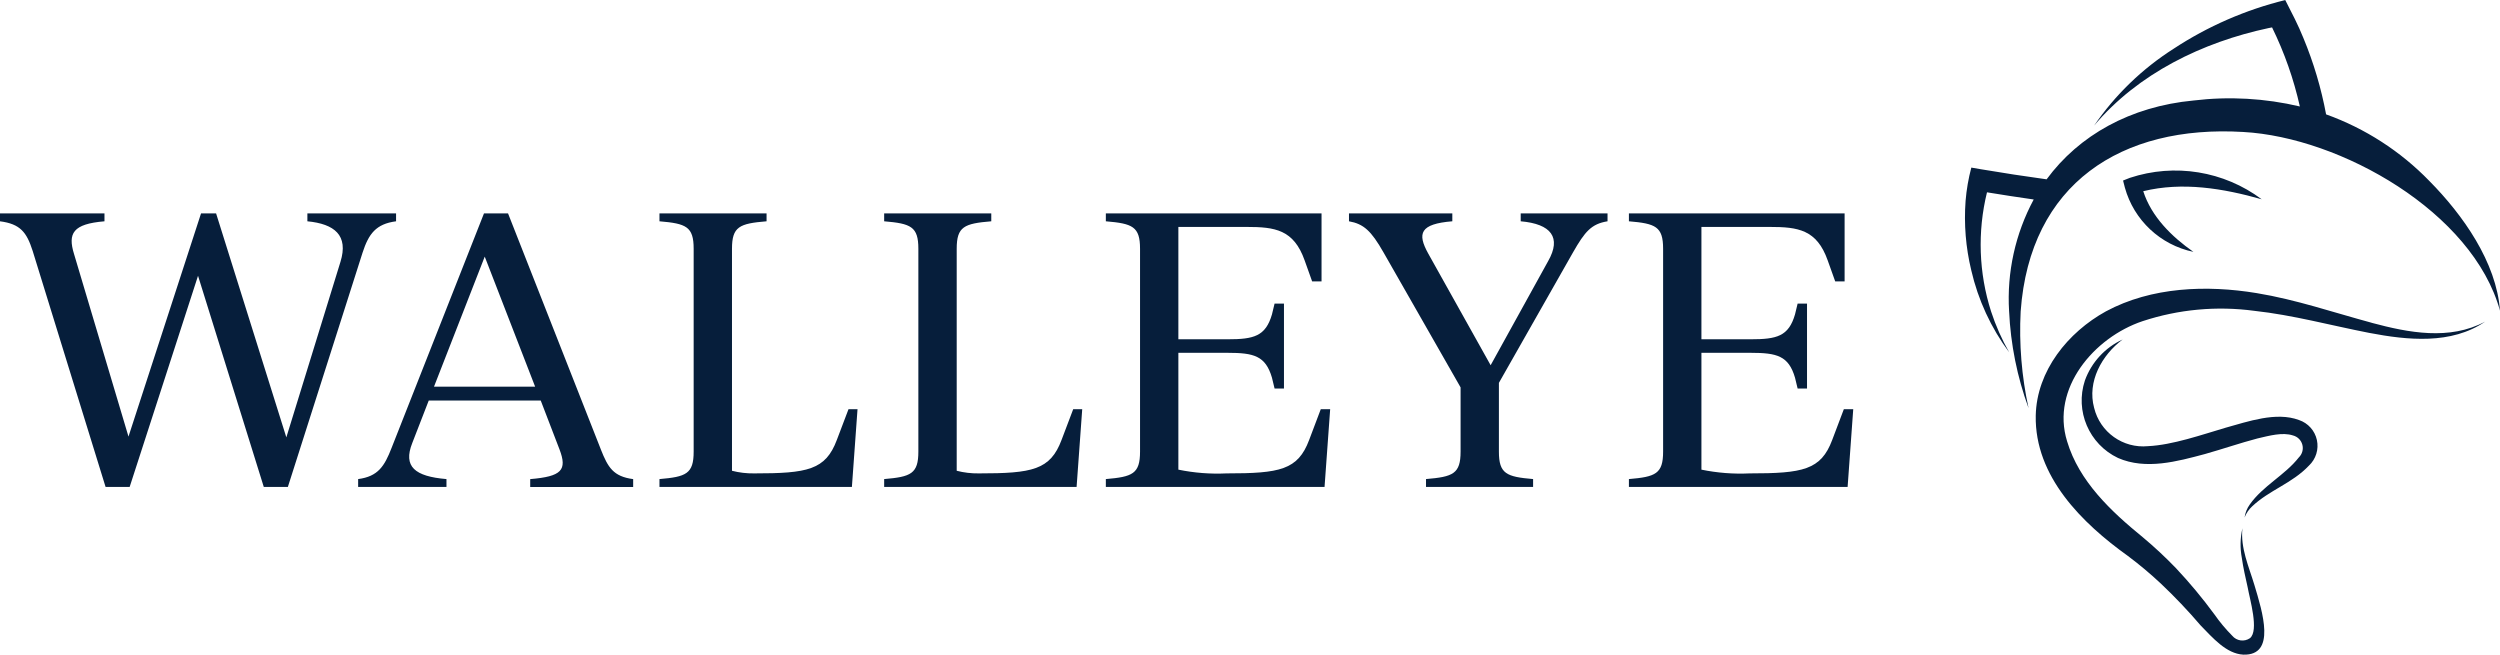
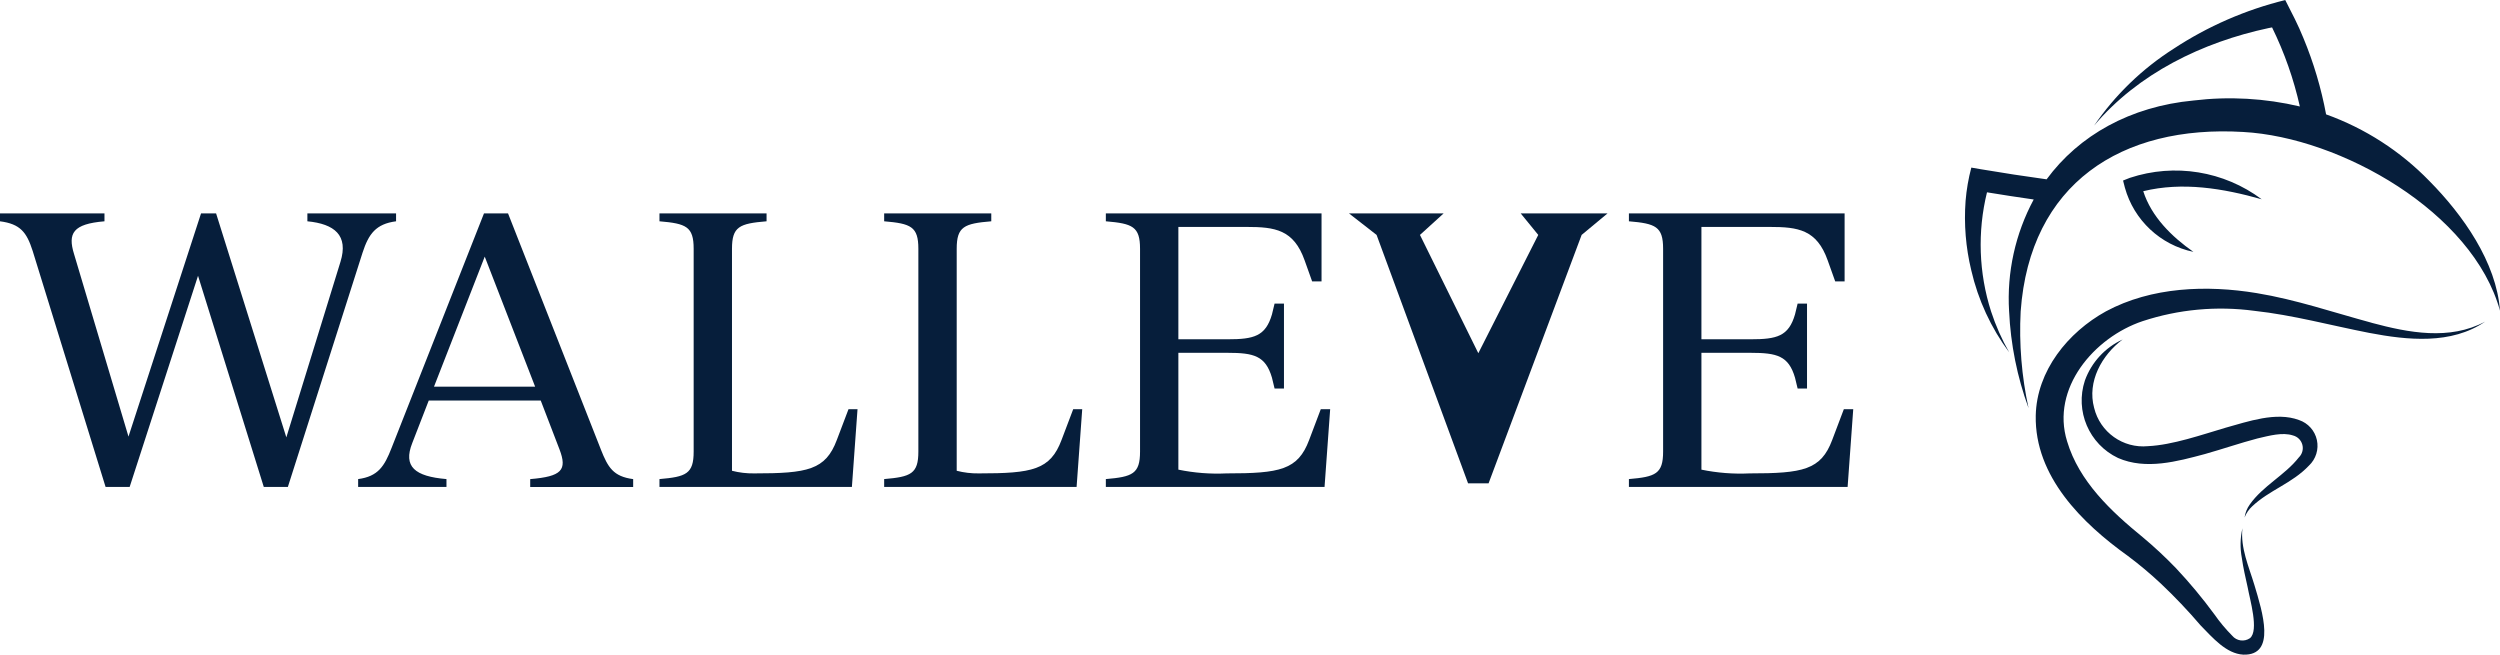
<svg xmlns="http://www.w3.org/2000/svg" id="logo_walleye_color" width="317" height="83.01" viewBox="0 0 317 83.01">
  <path id="logomark" d="M339.5,53.258c-2.893-1.082-6.478.2-9.269.968-3.079.906-6.755,2.2-9.864,2.347a6.4,6.4,0,0,1-6.84-4.86c-.9-3.315.968-6.686,3.616-8.667a9.153,9.153,0,0,0-4.785,5.2,8.071,8.071,0,0,0,4.2,9.825c3.526,1.544,7.512.441,11.021-.5,2.273-.642,4.478-1.4,6.651-1.973,1.52-.355,3.185-.82,4.511-.383A1.651,1.651,0,0,1,339.486,58c-1.761,2.249-4.545,3.592-6.218,5.965a3.7,3.7,0,0,0-.663,1.653,3.751,3.751,0,0,1,.958-1.409c2.189-2.074,5.064-2.908,7.2-5.166a3.447,3.447,0,0,0-1.262-5.785m9.212-12.334c-4.826-1.3-9.582-2.938-14.566-3.756-6.341-1.047-13.337-.8-19.122,2.312-4.809,2.65-8.786,7.537-8.9,13.227-.144,7.695,5.868,13.627,11.688,17.789a49.315,49.315,0,0,1,4.174,3.5,68.676,68.676,0,0,1,5.056,5.321c1.494,1.518,3.228,3.579,5.4,3.692,4.195.128,2.433-5.414,1.409-8.826-.706-2.349-1.789-4.711-1.518-7.2a9.146,9.146,0,0,0-.078,3.755c.174,1.25.462,2.475.732,3.693.283,1.581,1.47,5.535.3,6.489a1.682,1.682,0,0,1-2.251-.311,20.689,20.689,0,0,1-2.259-2.707,62.943,62.943,0,0,0-4.863-5.849,52.6,52.6,0,0,0-4.215-3.929c-4.034-3.29-8.081-7.086-9.6-12.168-2.075-6.705,3.414-13.163,9.567-15.231a31.771,31.771,0,0,1,14.17-1.312c4.907.533,9.712,1.854,14.585,2.8,4.833.922,10.4,1.51,14.686-1.432-4.511,2.418-9.7,1.408-14.394.15m-45.967-1.465a41.317,41.317,0,0,0,2.466,12.28,46.286,46.286,0,0,1-1-12.258c1.159-16.205,12.778-23.681,28.227-22.754,12.343.68,29.114,10.158,32.553,22.667-.447-6.155-4.721-12.176-8.967-16.462a34.5,34.5,0,0,0-13.085-8.438,48.39,48.39,0,0,0-2.879-9.684c-.655-1.63-1.493-3.24-2.3-4.81a45.539,45.539,0,0,0-14.149,6.17,35.043,35.043,0,0,0-10.086,9.747C319.113,9.3,327.276,5.354,335.623,3.566c.151-.031.309-.062.468-.092A45.174,45.174,0,0,1,339.614,13.5a38.518,38.518,0,0,0-13.478-.757c-8.016.757-14.527,4.413-18.633,9.995-2.775-.385-5.563-.806-8.324-1.277l-1.223-.21a24.217,24.217,0,0,0-.727,4.222,28.482,28.482,0,0,0,.716,8.782,27.961,27.961,0,0,0,4.813,10.422,28.127,28.127,0,0,1-2.295-5.18,27.811,27.811,0,0,1-.519-15.112q2.959.488,5.923.91a26.548,26.548,0,0,0-3.122,14.165m32.032-14.191a18.306,18.306,0,0,0-16.723-2.717l-.857.341.229.892a11.448,11.448,0,0,0,8.689,8.151c-2.767-1.942-5.318-4.455-6.359-7.692,4.981-1.217,10.136-.358,15.021,1.025" transform="translate(-47.993)" fill="#061e3b" />
  <g id="walleye" transform="translate(0 27.06)">
    <path id="e" d="M272.11,61c-1.43,3.812-3.716,4.24-10.483,4.24a24.5,24.5,0,0,1-6.1-.476V49.95h6.242c3.335,0,4.812.382,5.622,3.145l.334,1.382h1.191V43.708h-1.191l-.334,1.382c-.81,2.764-2.287,3.144-5.622,3.144h-6.242V33.988H264.2c3.574,0,5.956.334,7.338,4.241l.953,2.668h1.191V32.273h-27.35v1c3.383.286,4.336.667,4.336,3.478V62.482c0,2.811-.953,3.192-4.336,3.478v1h27.731l.714-9.863h-1.191Z" transform="translate(-39.786 -32.273)" fill="#061e3b" />
-     <path id="y" d="M225.774,33.273c3.86.334,5.194,2.049,3.478,5.051l-7.29,13.2-7.909-14.152c-1.43-2.573-1.048-3.764,3.05-4.1v-1H204v1c1.858.334,2.811,1.191,4.383,3.955l9.768,17.105v8.148c0,2.811-.953,3.192-4.384,3.478v1h13.579v-1c-3.382-.286-4.336-.667-4.336-3.478v-8.72L232.4,37.228c1.524-2.669,2.334-3.621,4.384-3.955v-1H225.774Z" transform="translate(-32.949 -32.273)" fill="#061e3b" />
+     <path id="v" d="M204,32.273L216,32.273L213,35L220.4,50L228,35L225.774,32.273L236.784,32.273L233.5,35L221.7,66.5L219.1,66.5L207.5,35Z" transform="translate(-32.949 -32.273)" fill="#061e3b" />
    <path id="e-2" data-name="e" d="M193.011,61c-1.43,3.812-3.716,4.24-10.483,4.24a24.5,24.5,0,0,1-6.1-.476V49.95h6.243c3.335,0,4.812.382,5.622,3.145l.334,1.382h1.191V43.708h-1.191l-.334,1.382c-.81,2.764-2.287,3.144-5.622,3.144h-6.243V33.988H185.1c3.574,0,5.956.334,7.338,4.241l.953,2.668h1.191V32.273h-27.35v1c3.383.286,4.336.667,4.336,3.478V62.482c0,2.811-.953,3.192-4.336,3.478v1h27.731l.714-9.863h-1.191Z" transform="translate(-27.011 -32.273)" fill="#061e3b" />
    <path id="l" d="M156.2,61c-1.43,3.812-3.716,4.24-10.483,4.24a10.649,10.649,0,0,1-2.811-.333V36.751c0-2.811.953-3.192,4.384-3.478v-1H133.708v1c3.383.286,4.336.667,4.336,3.478V62.482c0,2.811-.953,3.192-4.336,3.478v1h24.4l.714-9.863h-1.143Z" transform="translate(-21.596 -32.273)" fill="#061e3b" />
    <path id="l-2" data-name="l" d="M122.217,61c-1.43,3.812-3.716,4.24-10.483,4.24a10.649,10.649,0,0,1-2.811-.333V36.751c0-2.811.953-3.192,4.384-3.478v-1H99.727v1c3.382.286,4.336.667,4.336,3.478V62.482c0,2.811-.953,3.192-4.336,3.478v1h24.4l.714-9.863h-1.143Z" transform="translate(-16.107 -32.273)" fill="#061e3b" />
    <path id="a" d="M84.935,62.2,73.166,32.273h-3.05L58.4,62.006c-.906,2.334-1.716,3.621-4.241,3.954v1h11.2v-1c-4-.334-5.527-1.572-4.336-4.574L63.112,56h14.2L79.693,62.2c1,2.62.286,3.43-3.716,3.764v1H89.032v-1c-2.526-.334-3.192-1.477-4.1-3.764M63.779,54.239l6.433-16.486L76.6,54.239Z" transform="translate(-8.747 -32.273)" fill="#061e3b" />
    <path id="w" d="M50.221,33.273v-1H38.976v1c3.43.334,5.241,1.763,4.193,5.146L36.308,60.671,27.4,32.273H25.492l-9.2,28.3L9.387,37.419c-.81-2.621-.143-3.812,3.86-4.145v-1H0v1c2.573.334,3.383,1.382,4.145,3.764L13.389,66.96h3.05L25.11,40.182,33.449,66.96H36.5L45.98,37.228c.763-2.335,1.668-3.621,4.241-3.955" transform="translate(0 -32.273)" fill="#061e3b" />
  </g>
</svg>
